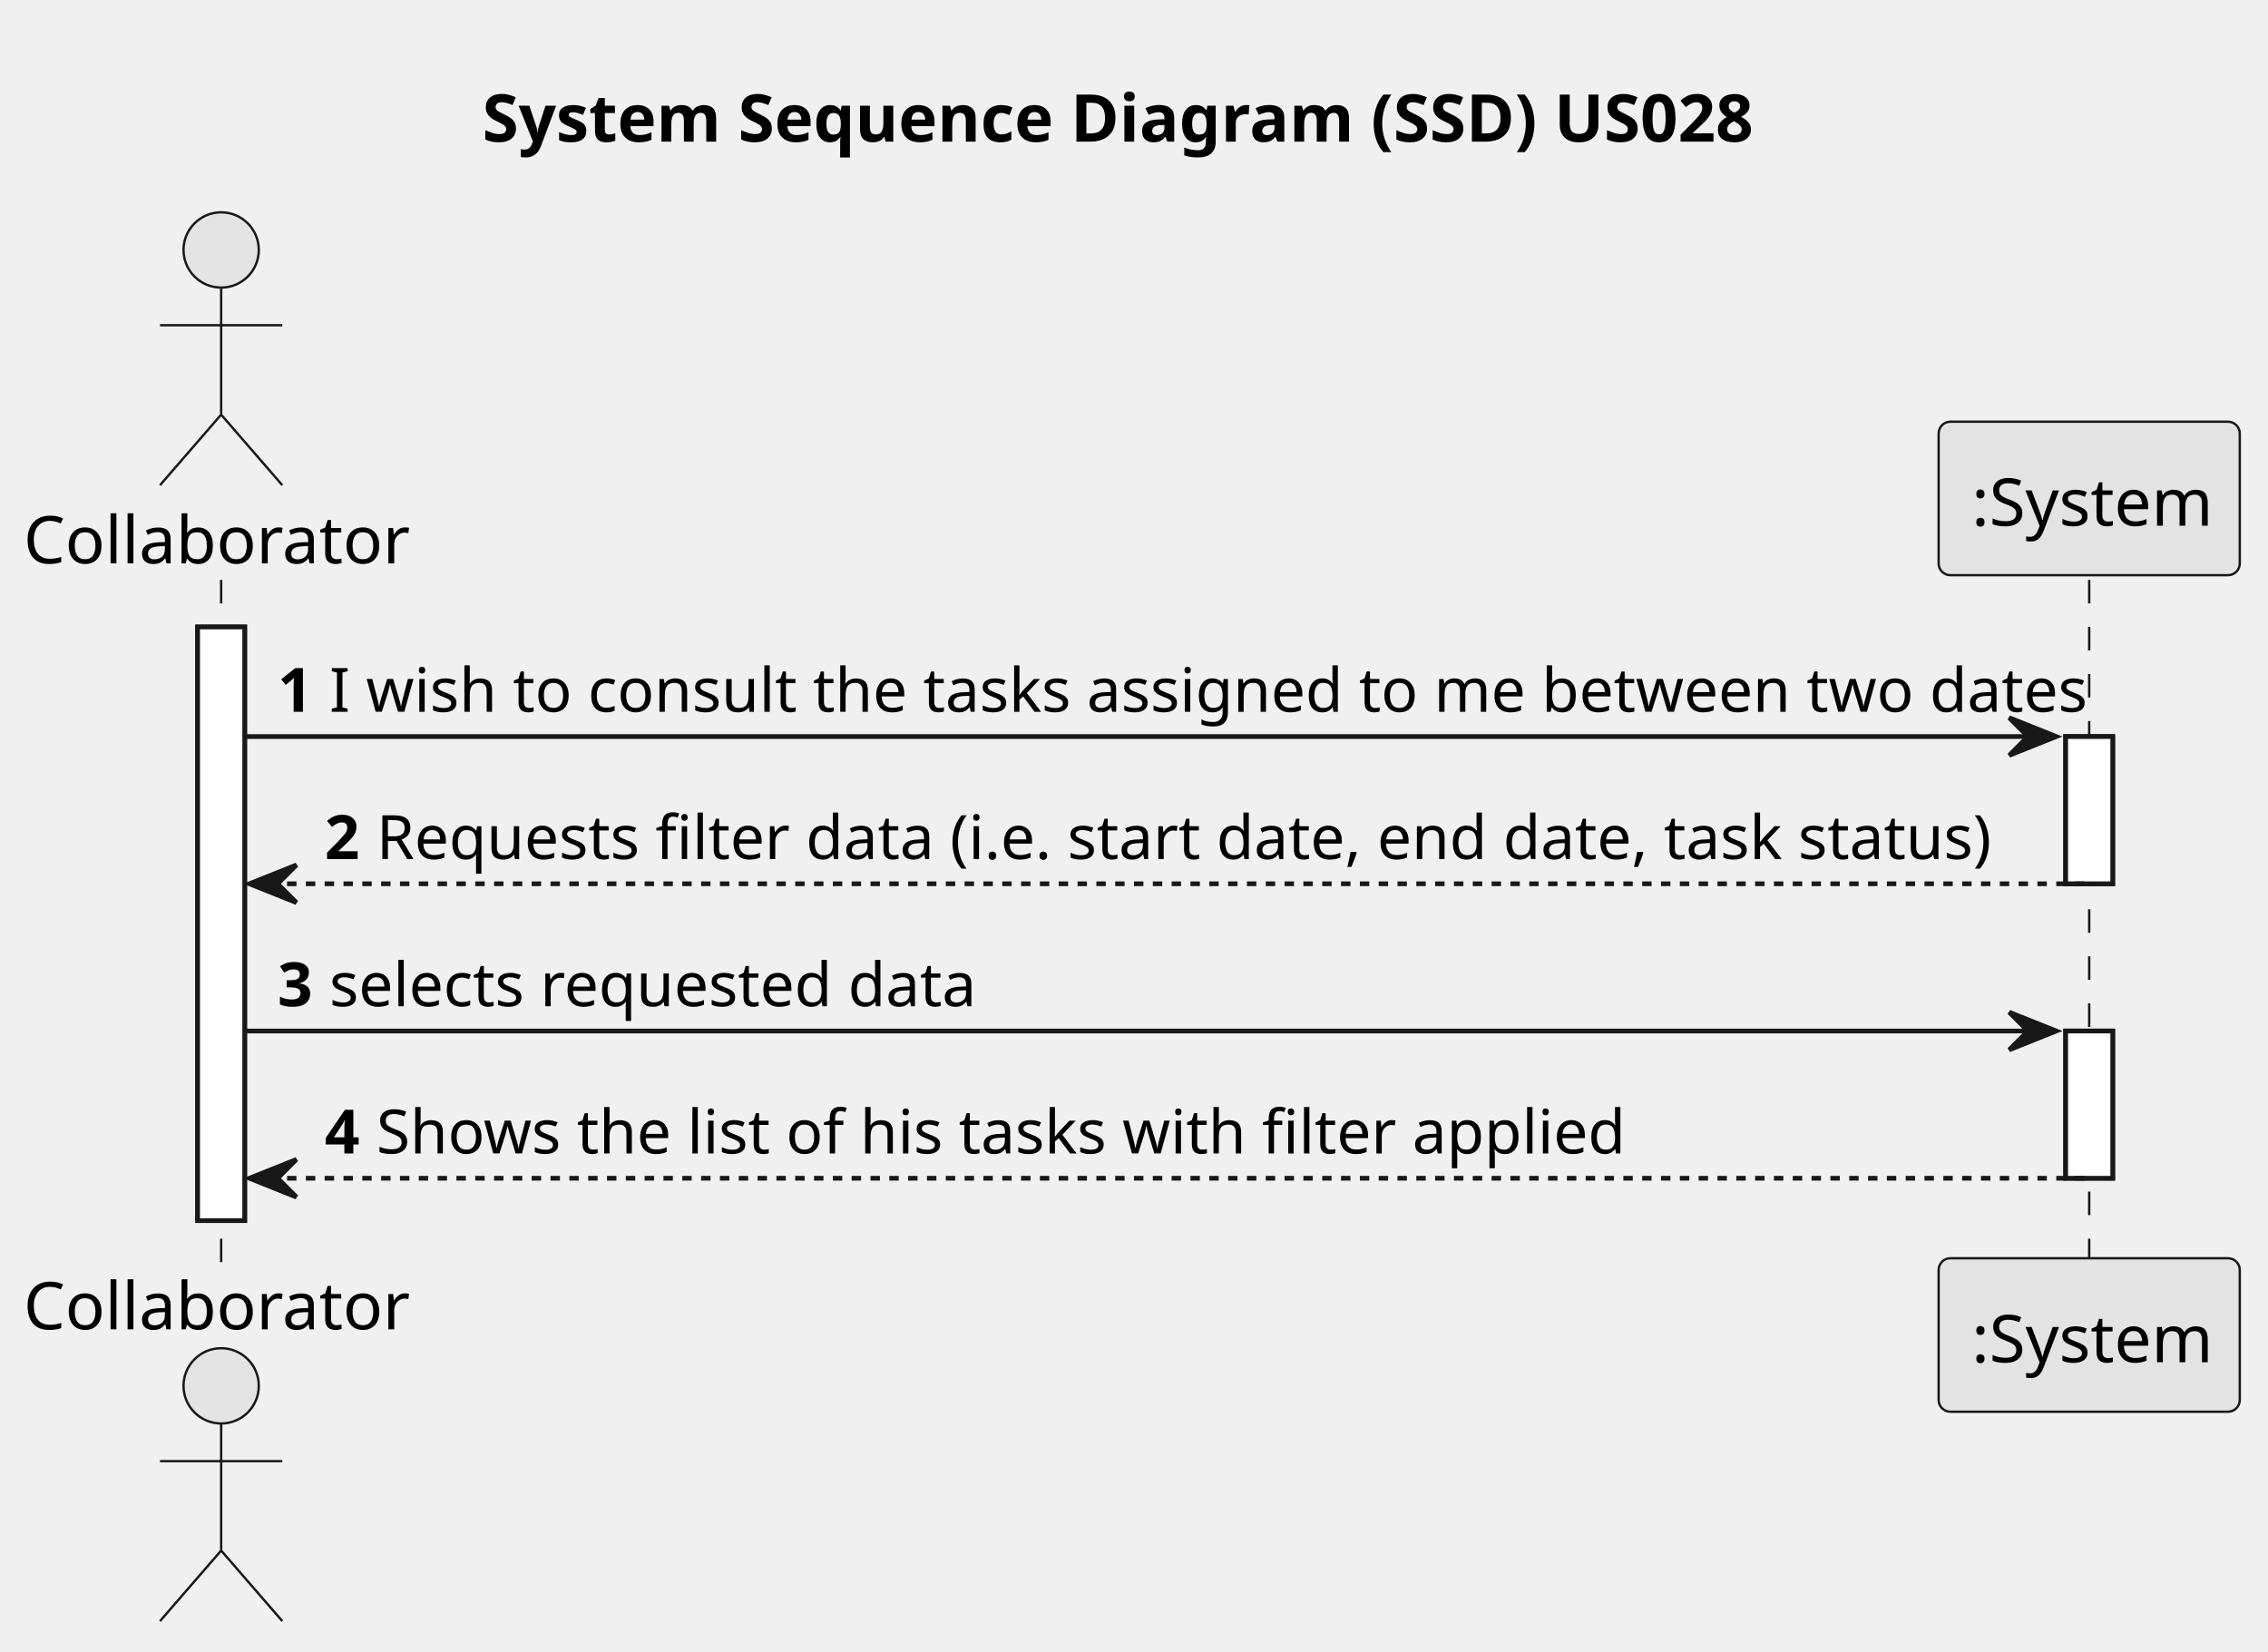
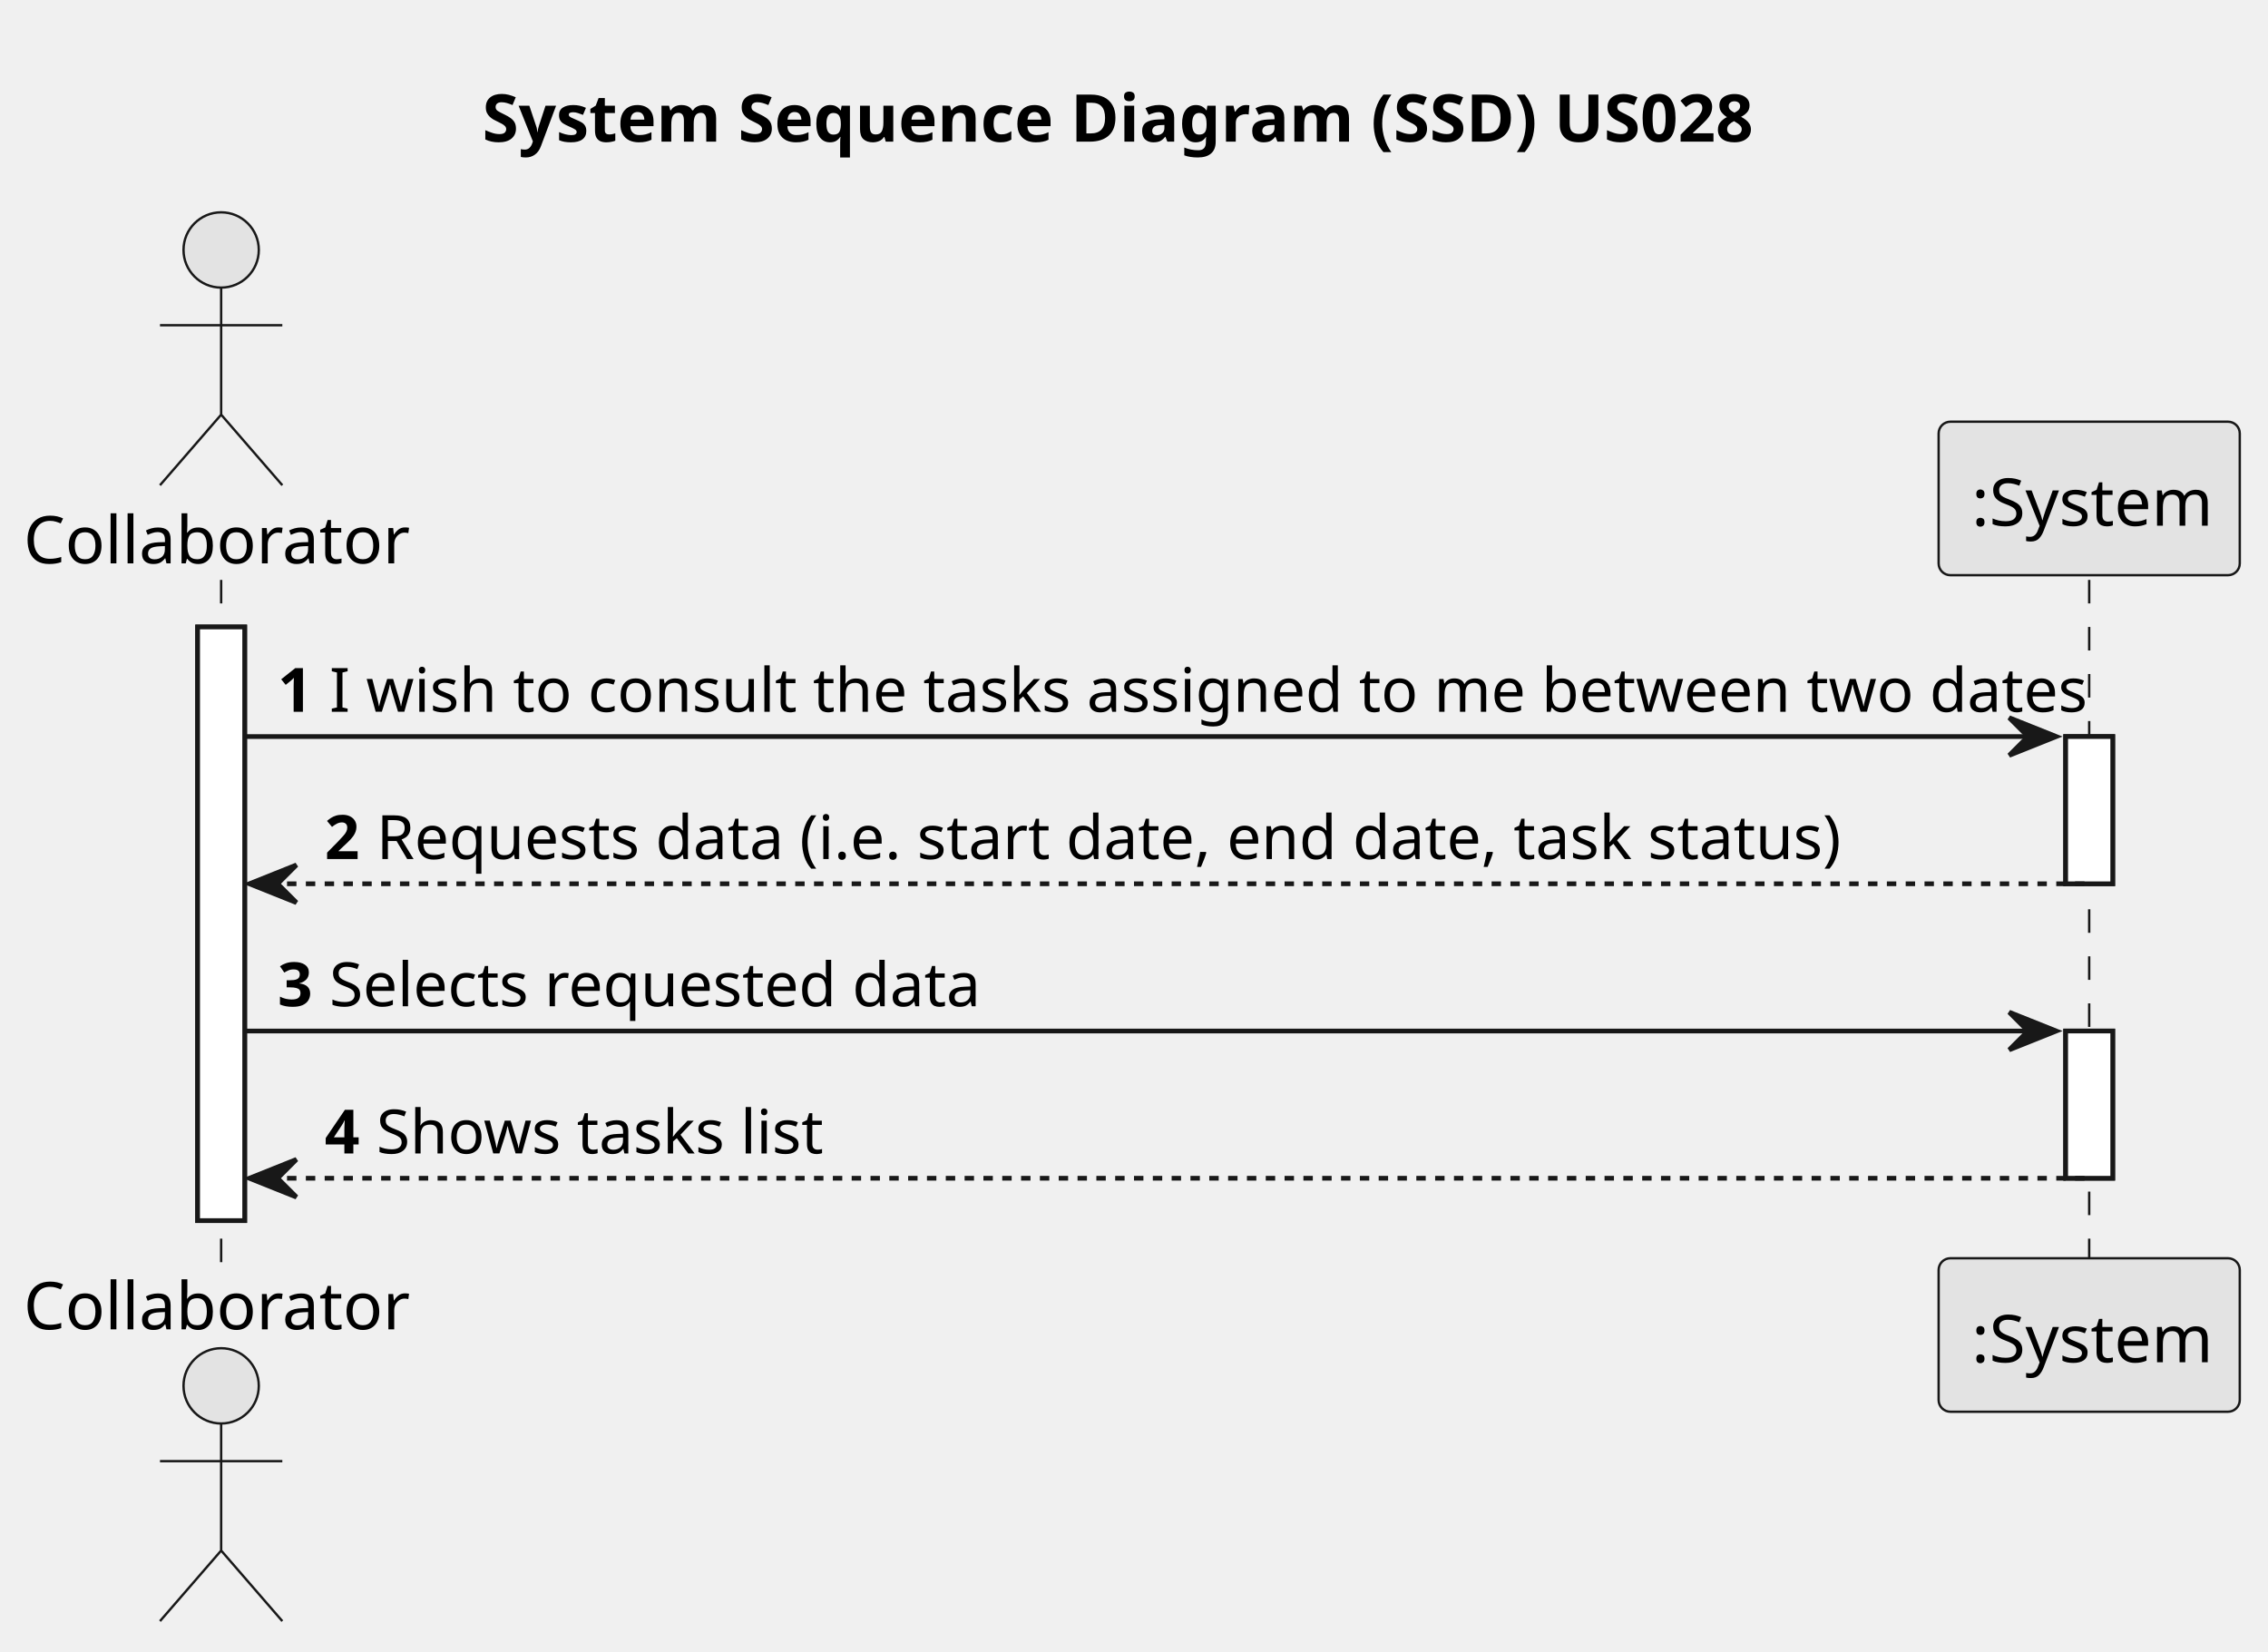
<svg xmlns="http://www.w3.org/2000/svg" contentStyleType="text/css" height="351px" preserveAspectRatio="none" style="width:482px;height:351px;background:#FFFFFF;" version="1.1" viewBox="0 0 482 351" width="482px" zoomAndPan="magnify">
  <defs />
  <g>
    <text fill="#000000" font-family="sans-serif" font-size="14" font-weight="bold" lengthAdjust="spacing" textLength="275" x="102.5" y="30.107">System Sequence Diagram (SSD) US028</text>
    <rect fill="#FFFFFF" height="126.164" style="stroke:#181818;stroke-width:1.0;" width="10" x="42" y="133.242" />
    <rect fill="#FFFFFF" height="31.291" style="stroke:#181818;stroke-width:1.0;" width="10" x="439" y="156.533" />
    <rect fill="#FFFFFF" height="31.291" style="stroke:#181818;stroke-width:1.0;" width="10" x="439" y="219.115" />
    <line style="stroke:#181818;stroke-width:0.5;stroke-dasharray:5.0,5.0;" x1="47" x2="47" y1="123.242" y2="268.406" />
    <line style="stroke:#181818;stroke-width:0.5;stroke-dasharray:5.0,5.0;" x1="444" x2="444" y1="123.242" y2="268.406" />
    <text fill="#000000" font-family="sans-serif" font-size="14" lengthAdjust="spacing" textLength="78" x="5" y="119.728">Collaborator</text>
    <ellipse cx="47" cy="53.121" fill="#E3E3E3" rx="8" ry="8" style="stroke:#181818;stroke-width:0.5;" />
    <path d="M47,61.121 L47,88.121 M34,69.121 L60,69.121 M47,88.121 L34,103.121 M47,88.121 L60,103.121 " fill="none" style="stroke:#181818;stroke-width:0.5;" />
    <text fill="#000000" font-family="sans-serif" font-size="14" lengthAdjust="spacing" textLength="78" x="5" y="282.514">Collaborator</text>
    <ellipse cx="47" cy="294.527" fill="#E3E3E3" rx="8" ry="8" style="stroke:#181818;stroke-width:0.5;" />
    <path d="M47,302.527 L47,329.527 M34,310.527 L60,310.527 M47,329.527 L34,344.527 M47,329.527 L60,344.527 " fill="none" style="stroke:#181818;stroke-width:0.5;" />
    <rect fill="#E3E3E3" height="32.621" rx="2.5" ry="2.5" style="stroke:#181818;stroke-width:0.5;" width="64" x="412" y="89.621" />
    <text fill="#000000" font-family="sans-serif" font-size="14" lengthAdjust="spacing" textLength="50" x="419" y="111.728">:System</text>
    <rect fill="#E3E3E3" height="32.621" rx="2.5" ry="2.5" style="stroke:#181818;stroke-width:0.5;" width="64" x="412" y="267.406" />
    <text fill="#000000" font-family="sans-serif" font-size="14" lengthAdjust="spacing" textLength="50" x="419" y="289.514">:System</text>
    <rect fill="#FFFFFF" height="126.164" style="stroke:#181818;stroke-width:1.0;" width="10" x="42" y="133.242" />
    <rect fill="#FFFFFF" height="31.291" style="stroke:#181818;stroke-width:1.0;" width="10" x="439" y="156.533" />
    <rect fill="#FFFFFF" height="31.291" style="stroke:#181818;stroke-width:1.0;" width="10" x="439" y="219.115" />
    <polygon fill="#181818" points="427,152.533,437,156.533,427,160.533,431,156.533" style="stroke:#181818;stroke-width:1.0;" />
    <line style="stroke:#181818;stroke-width:1.0;" x1="52" x2="433" y1="156.533" y2="156.533" />
    <text fill="#000000" font-family="sans-serif" font-size="13" font-weight="bold" lengthAdjust="spacing" textLength="7" x="59" y="151.27">1</text>
    <text fill="#000000" font-family="sans-serif" font-size="13" lengthAdjust="spacing" textLength="357" x="70" y="151.27">I wish to consult the tasks assigned to me between two dates</text>
    <polygon fill="#181818" points="63,183.824,53,187.824,63,191.824,59,187.824" style="stroke:#181818;stroke-width:1.0;" />
    <line style="stroke:#181818;stroke-width:1.0;stroke-dasharray:2.0,2.0;" x1="57" x2="443" y1="187.824" y2="187.824" />
    <text fill="#000000" font-family="sans-serif" font-size="13" font-weight="bold" lengthAdjust="spacing" textLength="7" x="69" y="182.561">2</text>
-     <text fill="#000000" font-family="sans-serif" font-size="13" lengthAdjust="spacing" textLength="332" x="80" y="182.561">Requests filter data (i.e. start date, end date, task status)</text>
+     <text fill="#000000" font-family="sans-serif" font-size="13" lengthAdjust="spacing" textLength="304" x="80" y="182.561">Requests data (i.e. start date, end date, task status)</text>
    <polygon fill="#181818" points="427,215.115,437,219.115,427,223.115,431,219.115" style="stroke:#181818;stroke-width:1.0;" />
    <line style="stroke:#181818;stroke-width:1.0;" x1="52" x2="433" y1="219.115" y2="219.115" />
    <text fill="#000000" font-family="sans-serif" font-size="13" font-weight="bold" lengthAdjust="spacing" textLength="7" x="59" y="213.852">3</text>
-     <text fill="#000000" font-family="sans-serif" font-size="13" lengthAdjust="spacing" textLength="132" x="70" y="213.852">selects requested data</text>
+     <text fill="#000000" font-family="sans-serif" font-size="13" lengthAdjust="spacing" textLength="134" x="70" y="213.852">Selects requested data</text>
    <polygon fill="#181818" points="63,246.406,53,250.406,63,254.406,59,250.406" style="stroke:#181818;stroke-width:1.0;" />
    <line style="stroke:#181818;stroke-width:1.0;stroke-dasharray:2.0,2.0;" x1="57" x2="443" y1="250.406" y2="250.406" />
    <text fill="#000000" font-family="sans-serif" font-size="13" font-weight="bold" lengthAdjust="spacing" textLength="7" x="69" y="245.144">4</text>
-     <text fill="#000000" font-family="sans-serif" font-size="13" lengthAdjust="spacing" textLength="253" x="80" y="245.144">Shows the list of his tasks with filter applied</text>
+     <text fill="#000000" font-family="sans-serif" font-size="13" lengthAdjust="spacing" textLength="96" x="80" y="245.144">Shows tasks list</text>
  </g>
</svg>
